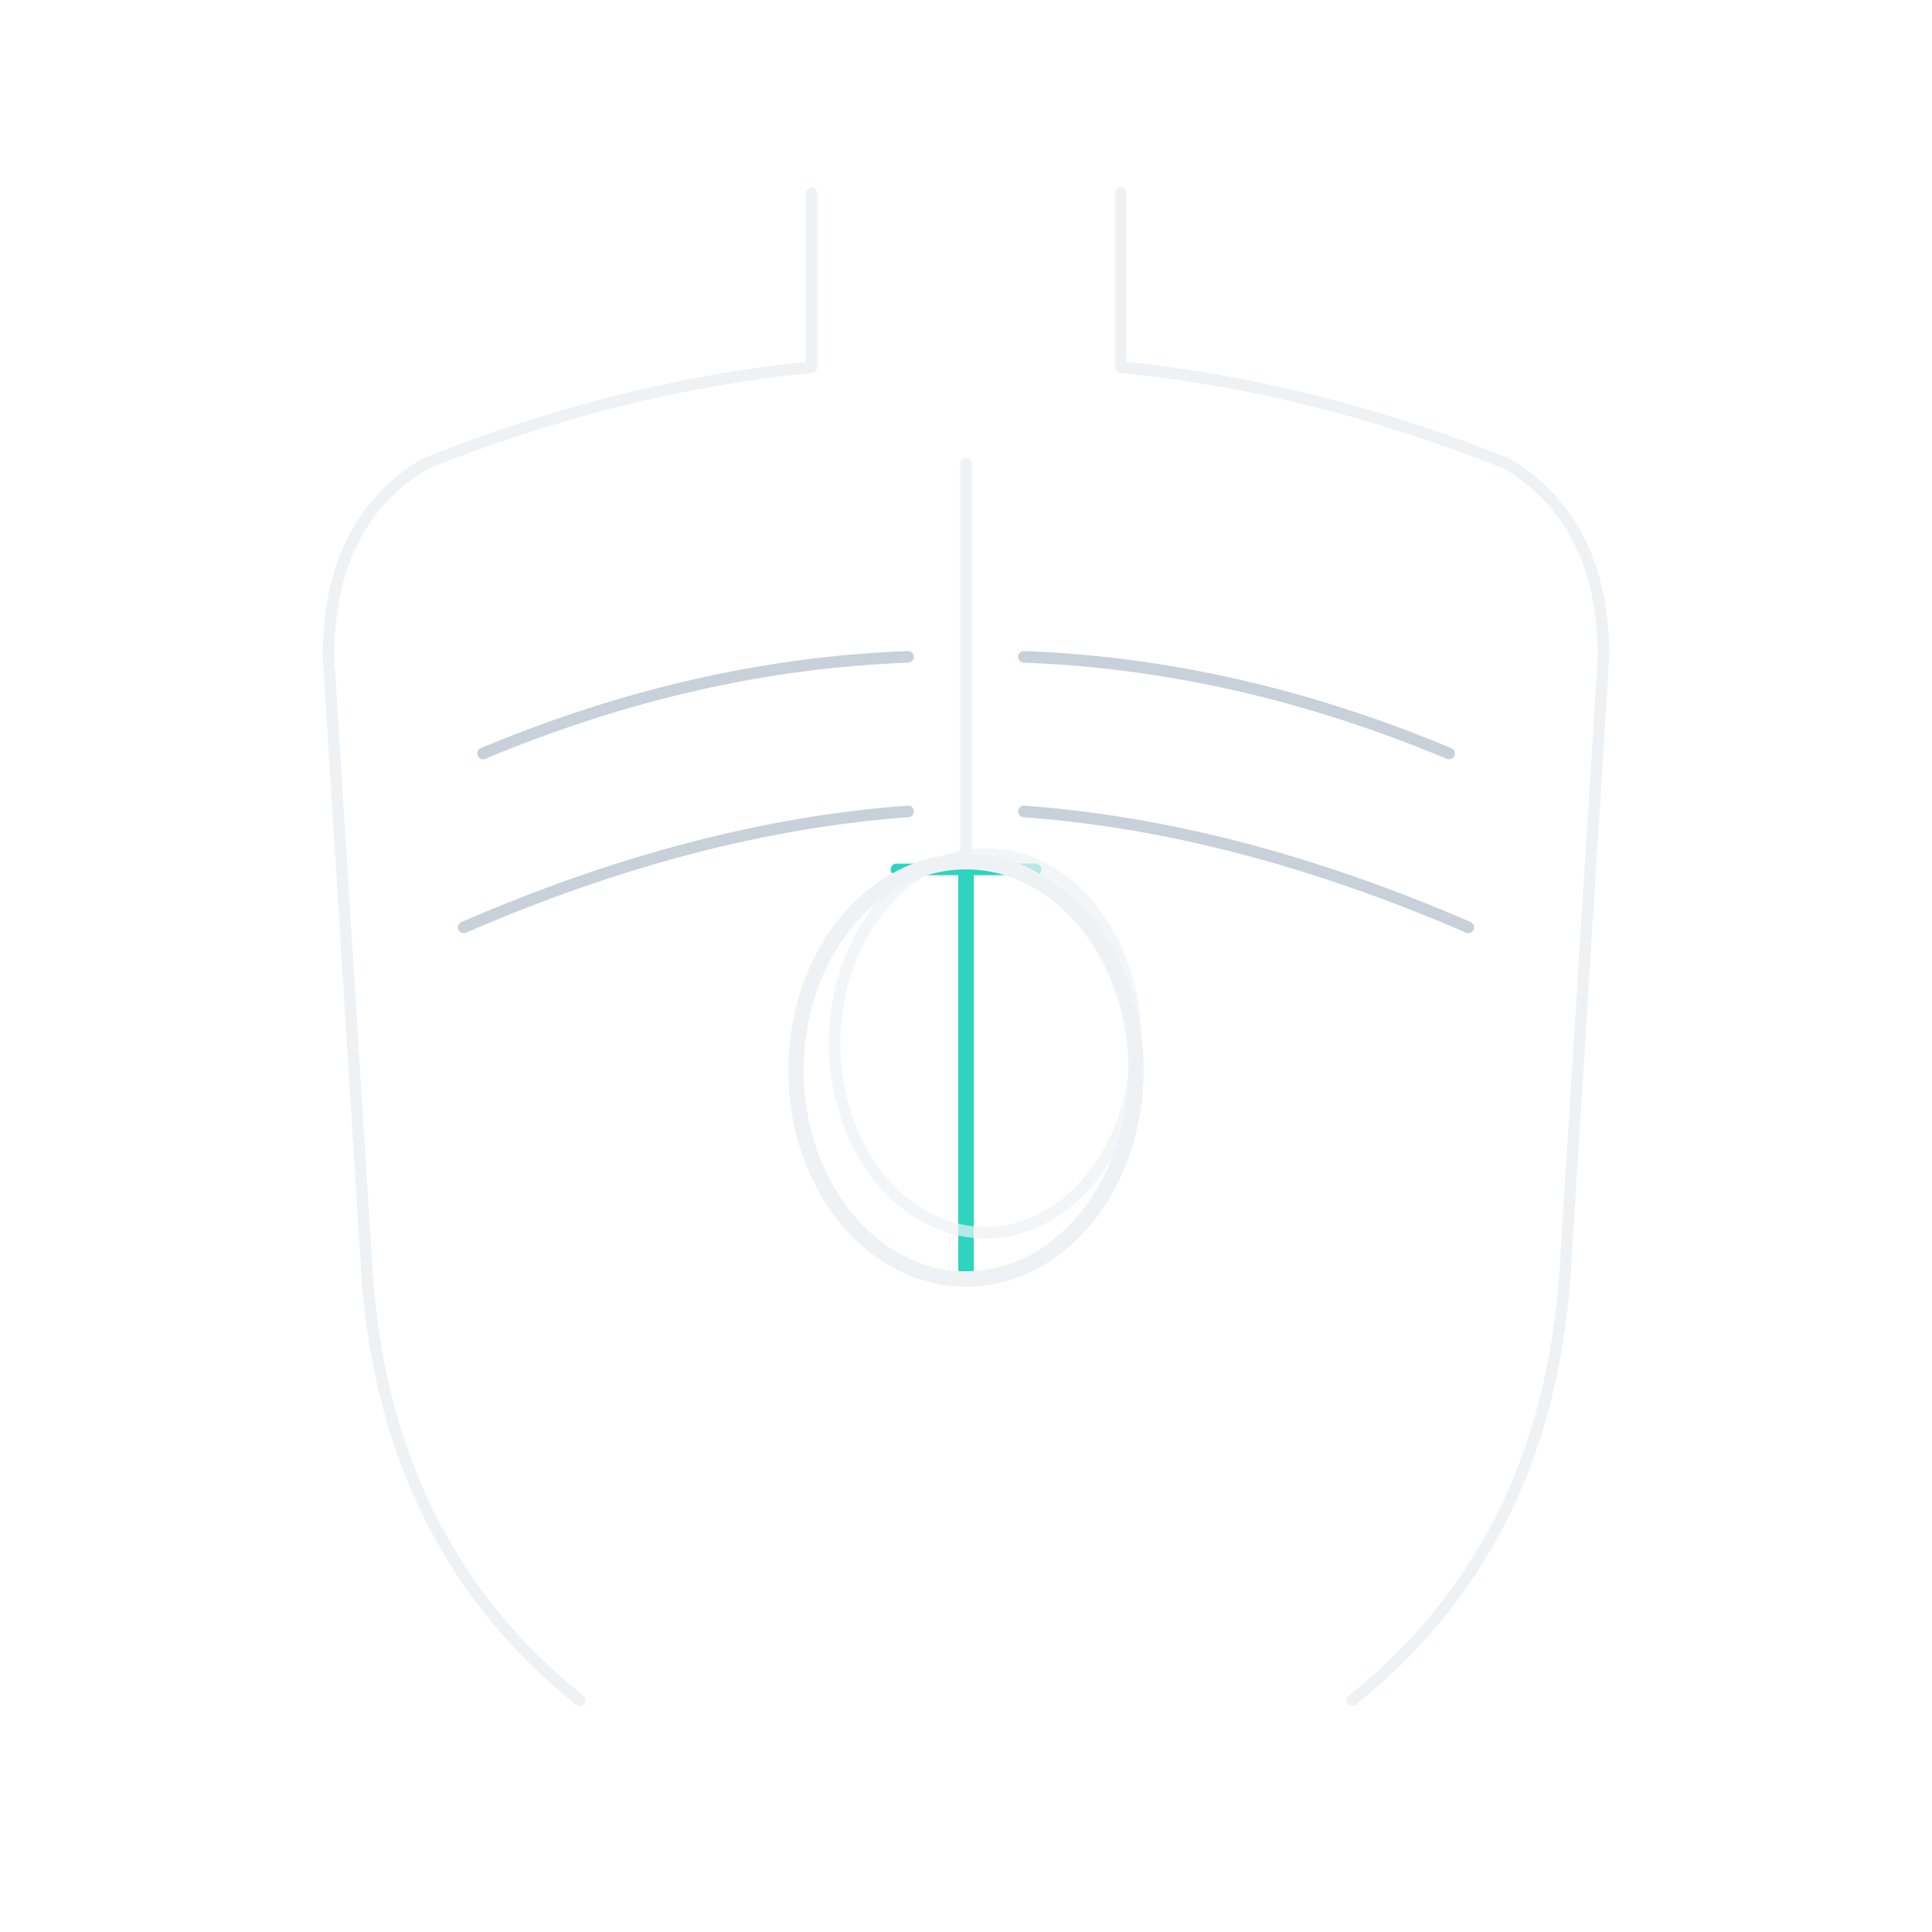
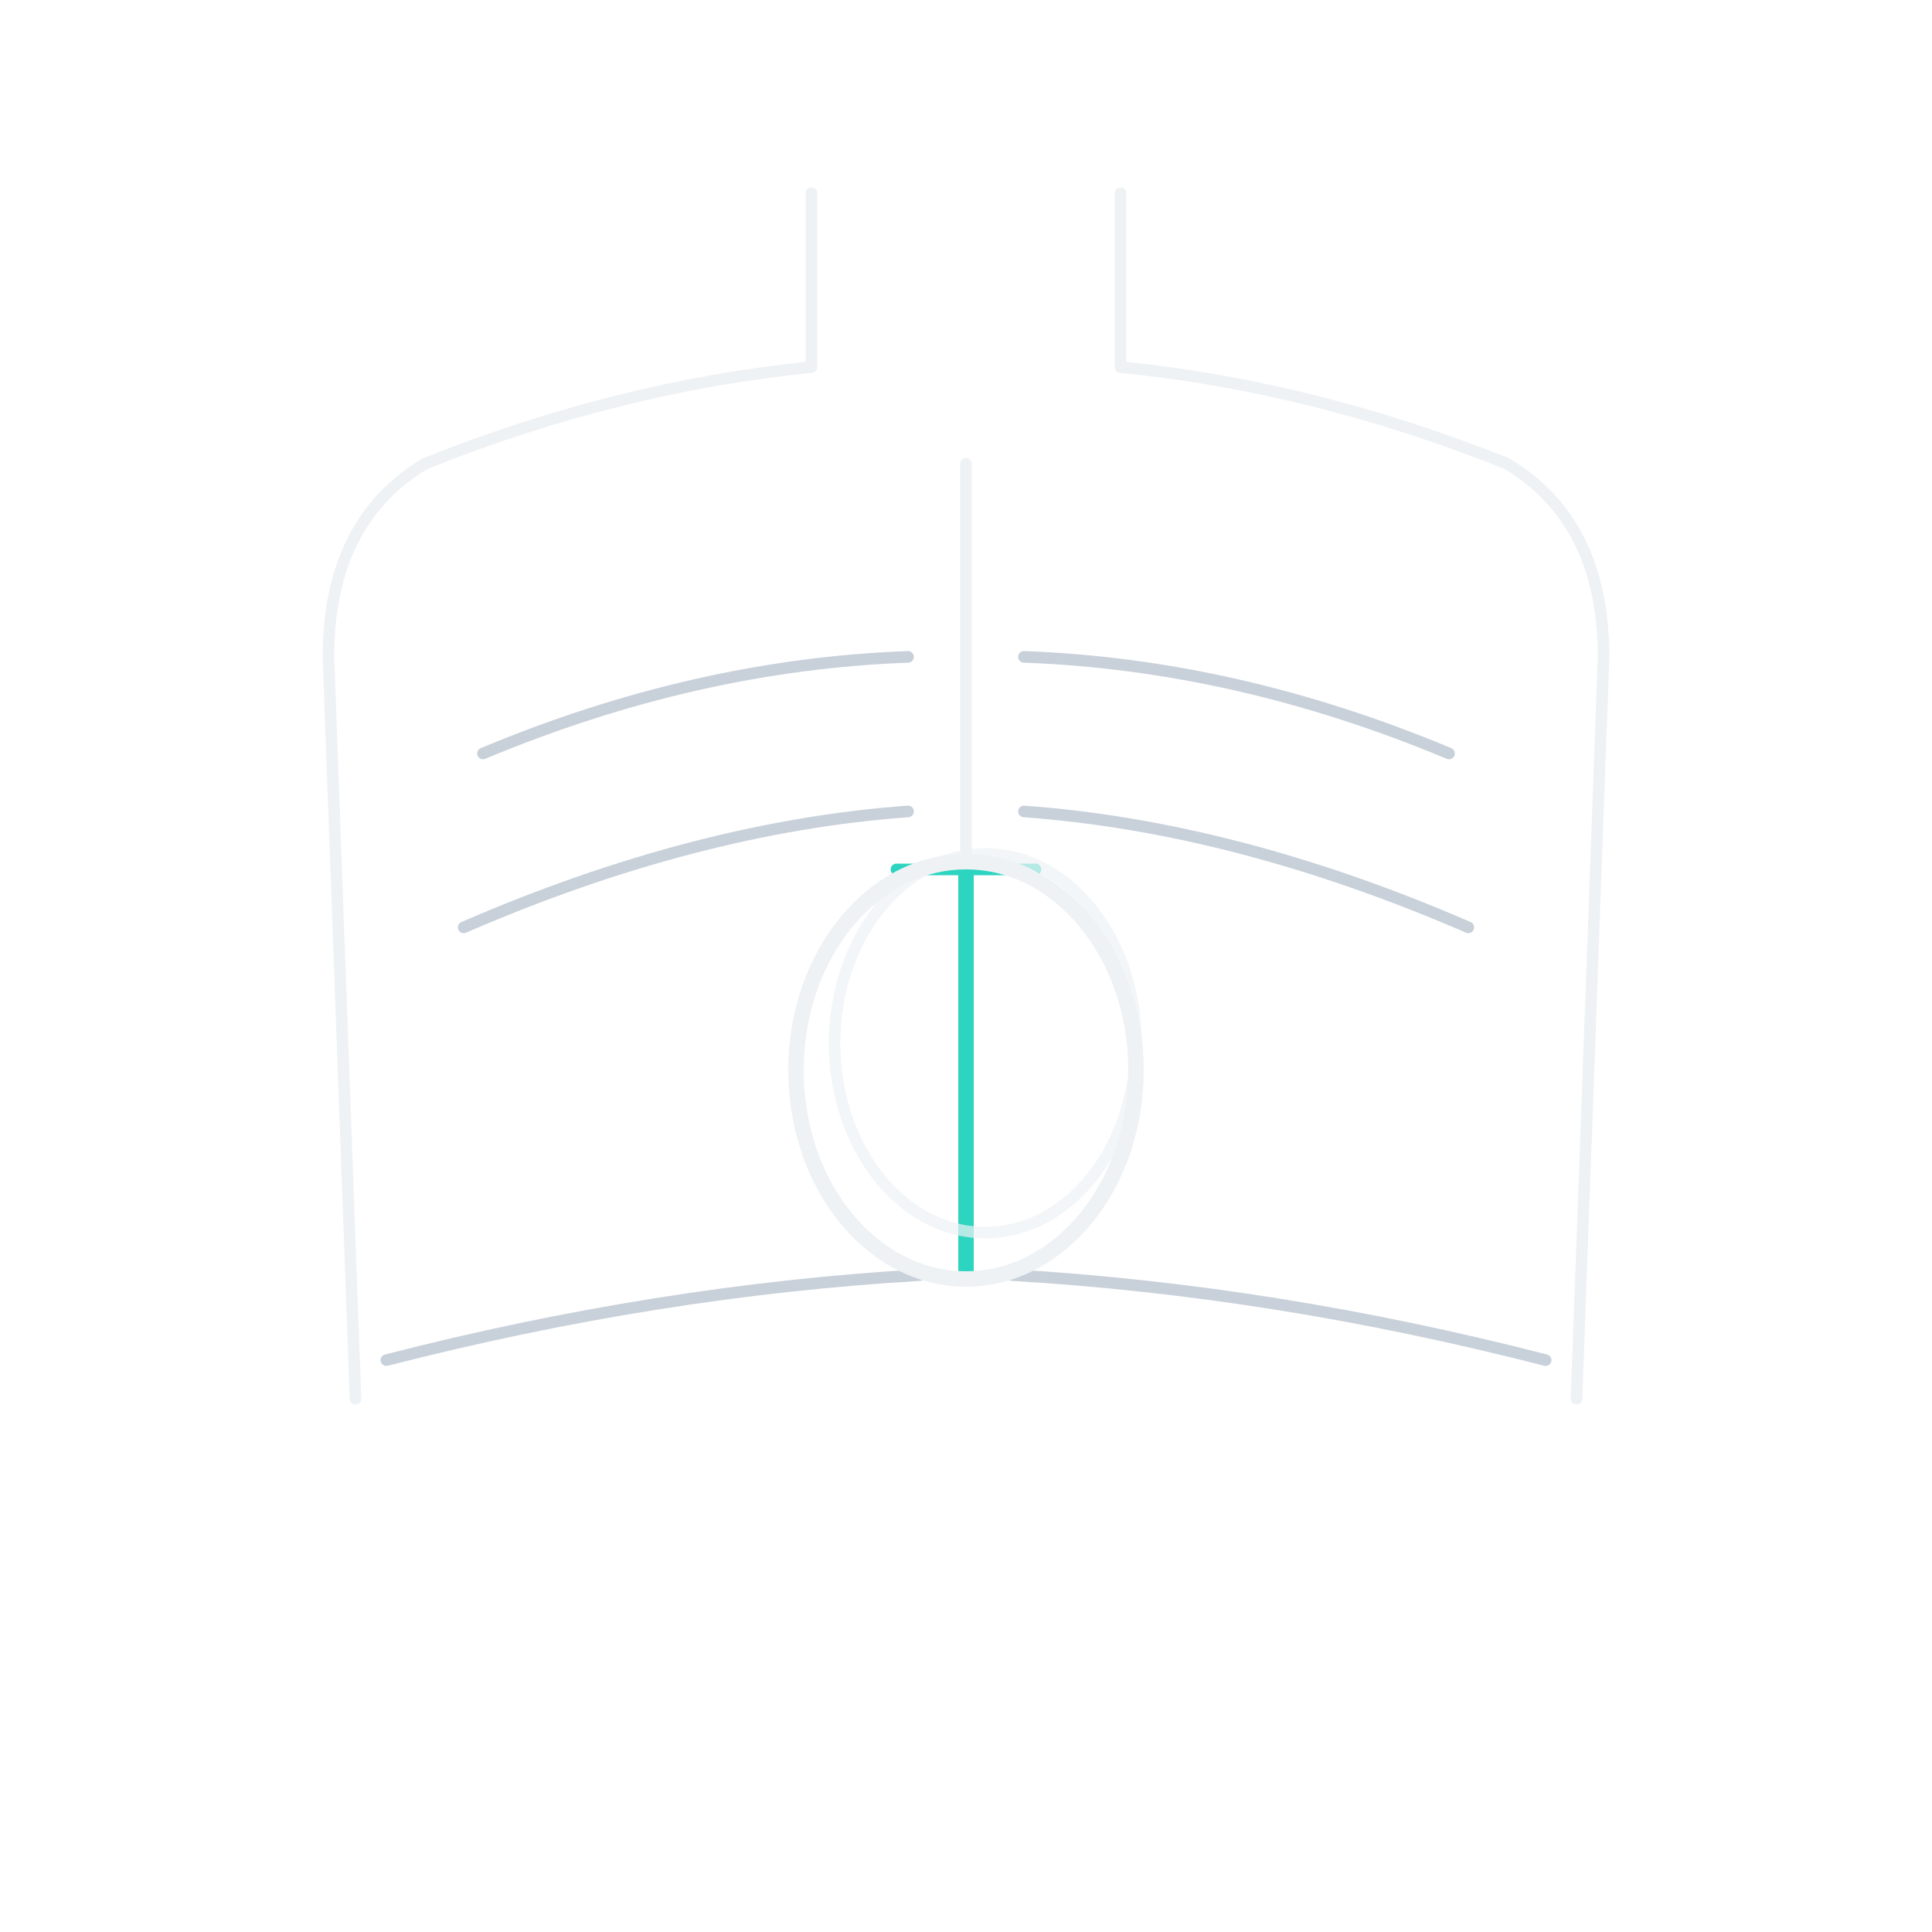
<svg xmlns="http://www.w3.org/2000/svg" width="500" height="500" viewBox="0 0 500 500">
  <g fill="none" stroke-linecap="round" stroke-linejoin="round">
-     <path d="M210 50 L210 95 Q160 100 110 120 Q85 135 85 170 L95 330 Q100 400 150 440 M350 440 Q400 400 405 330 L415 170 Q415 135 390 120 Q340 100 290 95 L290 50" stroke="#EEF2F5" stroke-width="3" />
-     <path d="M235 170 Q180 172 125 195 M265 170 Q320 172 375 195 M235 210 Q180 214 120 240 M265 210 Q320 214 380 240" stroke="#93A3B5" stroke-width="3" stroke-opacity="0.5" />
+     <path d="M210 50 L210 95 Q160 100 110 120 Q85 135 85 170 L92 362 M408 362 L415 170 Q415 135 390 120 Q340 100 290 95 L290 50" stroke="#EEF2F5" stroke-width="3" />
+     <path d="M235 170 Q180 172 125 195 M265 170 Q320 172 375 195 M235 210 Q180 214 120 240 M265 210 Q320 214 380 240 M238 330 Q170 334 100 352 M262 330 Q330 334 400 352" stroke="#93A3B5" stroke-width="3" stroke-opacity="0.5" />
    <path d="M250 120 L250 225" stroke="#EEF2F5" stroke-width="3" />
    <path d="M250 225 L250 330" stroke="#2DD4BF" stroke-width="4" />
    <path d="M232 225 L268 225" stroke="#2DD4BF" stroke-width="3" />
    <ellipse cx="250" cy="277" rx="44" ry="54" stroke="#EEF2F5" stroke-width="4" />
    <ellipse cx="255" cy="270" rx="39" ry="49" stroke="#EEF2F5" stroke-width="3" stroke-opacity="0.7" />
  </g>
</svg>
